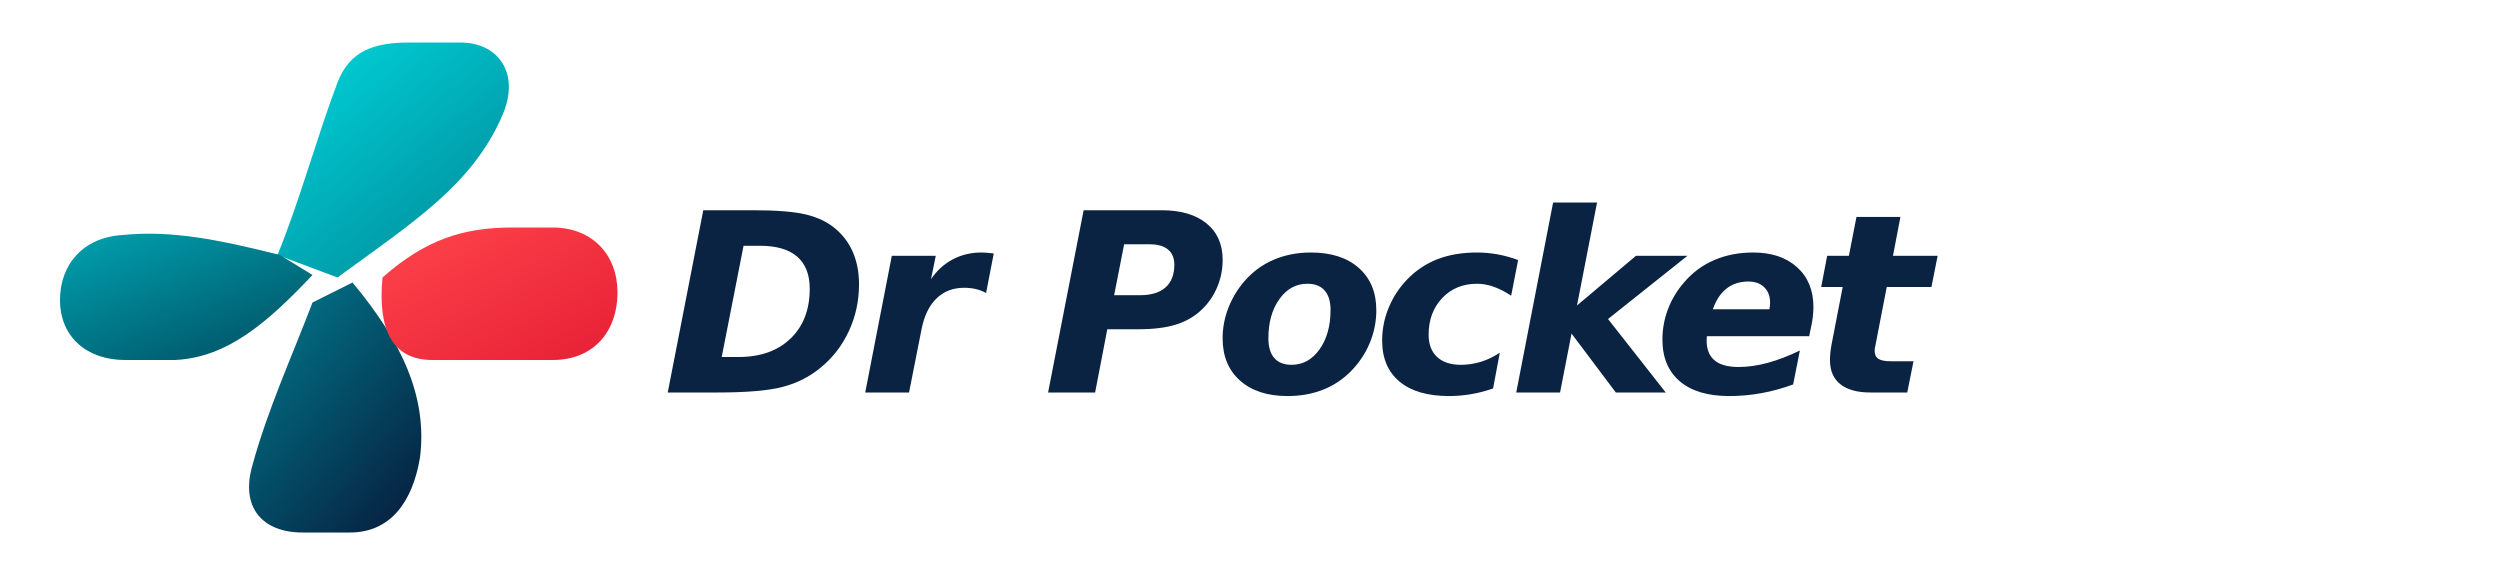
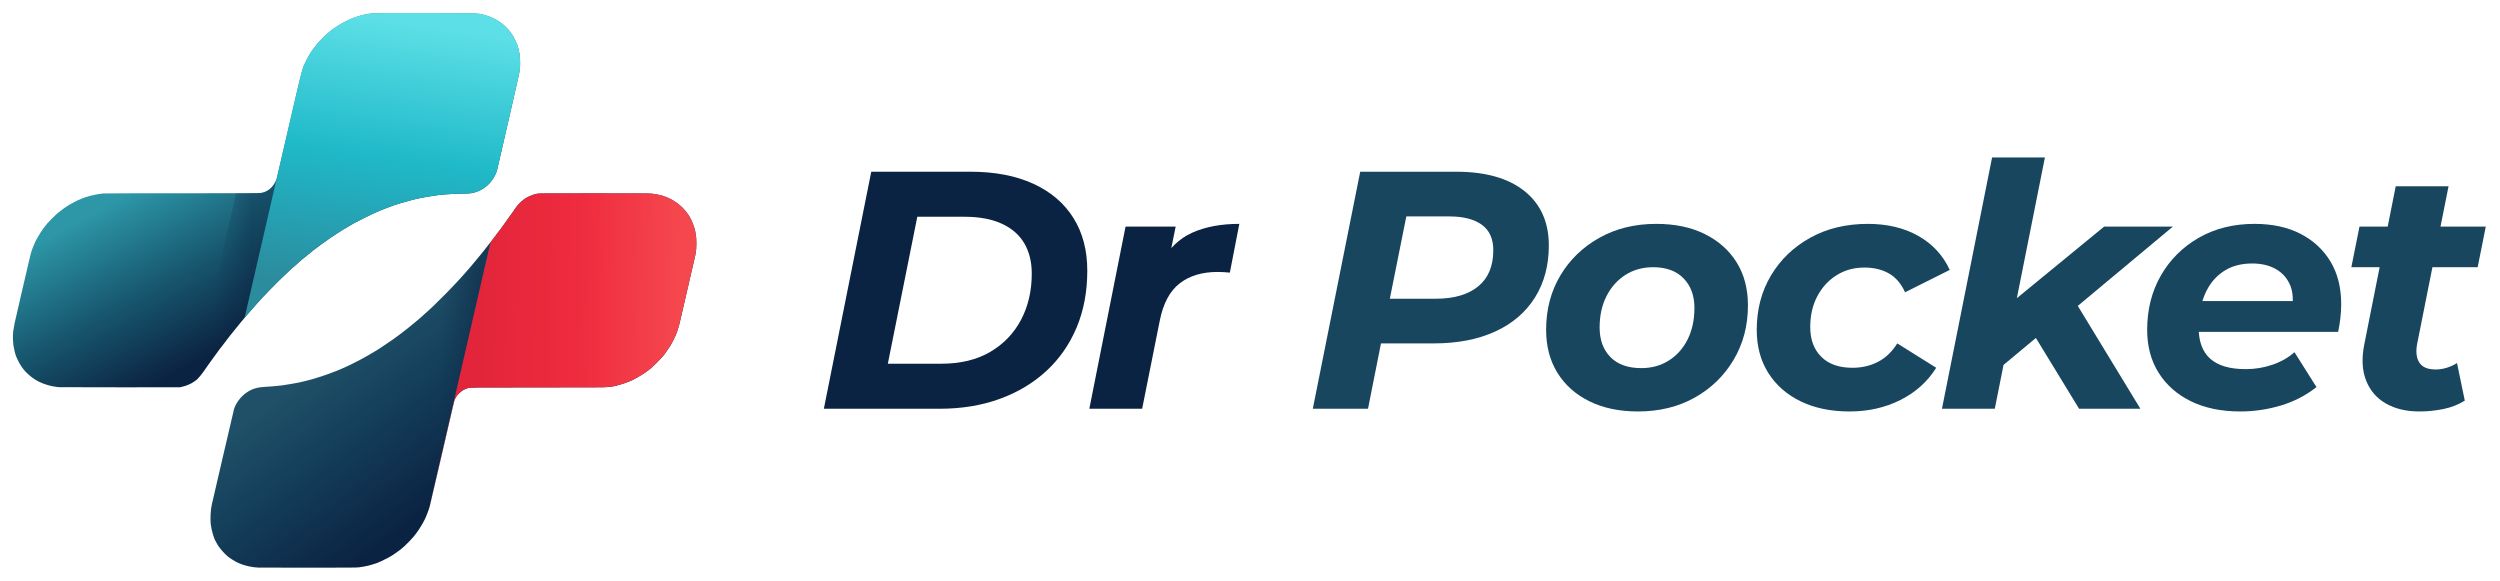
- <svg xmlns="http://www.w3.org/2000/svg" viewBox="0 0 1000 235">
-   <g transform="translate(8 8)">
-     <defs>
-       <linearGradient id="top" x1="0" y1="0" x2=".8" y2="1">
-         <stop stop-color="#00D6DC" />
-         <stop offset="1" stop-color="#008C9B" />
-       </linearGradient>
-       <linearGradient id="left" x1="0" y1="0" x2=".8" y2="1">
-         <stop stop-color="#00A3B1" />
-         <stop offset="1" stop-color="#005366" />
-       </linearGradient>
-       <linearGradient id="bottom" x1="0" y1="0" x2=".8" y2="1">
-         <stop stop-color="#007E91" />
-         <stop offset="1" stop-color="#062342" />
-       </linearGradient>
-       <linearGradient id="red" x1="0" y1="0" x2="1" y2="1">
-         <stop stop-color="#FF454B" />
-         <stop offset="1" stop-color="#E61F35" />
-       </linearGradient>
-     </defs>
-     <path d="M103 94 C112 72 119 46 127 25 C132 12 142 9 156 9 L176 9 C192 9 200 22 193 38 C181 66 157 81 127 103 Z" fill="url(#top)" />
-     <path d="M104 94 C80 88 61 84 41 86 C25 87 16 98 16 112 C16 127 27 136 42 136 L62 136 C83 135 99 121 117 102 Z" fill="url(#left)" />
-     <path d="M117 113 C109 134 99 156 93 178 C88 195 97 205 113 205 L132 205 C148 205 157 193 160 175 C163 151 153 129 133 105 Z" fill="url(#bottom)" />
-     <path d="M145 103 C162 88 177 83 197 83 L213 83 C229 83 239 94 239 109 C239 124 230 136 213 136 L165 136 C149 136 143 124 145 103 Z" fill="url(#red)" />
+ <svg xmlns="http://www.w3.org/2000/svg" viewBox="136.1 15.6 3090.5 717.6">
+   <defs>
+     <linearGradient id="dphT" gradientUnits="userSpaceOnUse" x1="582.6" y1="374.3" x2="629.7" y2="43.8">
+       <stop offset="0" stop-color="#2B8C9E" />
+       <stop offset=".5" stop-color="#1FB9C9" />
+       <stop offset="1" stop-color="#5CDFE6" />
+     </linearGradient>
+     <linearGradient id="dphL" gradientUnits="userSpaceOnUse" x1="366.4" y1="469.4" x2="261.0" y2="272.2">
+       <stop offset="0" stop-color="#0B2342" />
+       <stop offset=".5" stop-color="#185A71" />
+       <stop offset="1" stop-color="#2D97A8" />
+     </linearGradient>
+     <linearGradient id="dphN" gradientUnits="userSpaceOnUse" x1="635.5" y1="667.7" x2="502.7" y2="491.2">
+       <stop offset="0" stop-color="#0B2342" />
+       <stop offset=".5" stop-color="#123A57" />
+       <stop offset="1" stop-color="#1F5068" />
+     </linearGradient>
+     <linearGradient id="dphR" gradientUnits="userSpaceOnUse" x1="724.0" y1="372.0" x2="976.3" y2="375.0">
+       <stop offset="0" stop-color="#E2253A" />
+       <stop offset=".5" stop-color="#EF2B3F" />
+       <stop offset="1" stop-color="#F5474E" />
+     </linearGradient>
+     <linearGradient id="dphs1" gradientUnits="userSpaceOnUse" x1="400.0" y1="376" x2="446.0" y2="376">
+       <stop offset="0" stop-color="#0B2342" stop-opacity="0" />
+       <stop offset="1" stop-color="#0B2342" stop-opacity="0.38" />
+     </linearGradient>
+     <linearGradient id="dphs2" gradientUnits="userSpaceOnUse" x1="682.5" y1="376" x2="728.5" y2="376">
+       <stop offset="0" stop-color="#0B2342" stop-opacity="0" />
+       <stop offset="1" stop-color="#0B2342" stop-opacity="0.45" />
+     </linearGradient>
+     <clipPath id="dphcu">
+       <path d="M209.25,494.24C198.26,493.29 187.56,489.88 179.30,484.69C174.21,481.50 167.28,475.31 165.07,472.00C164.57,471.24 163.74,470.12 163.24,469.50C161.68,467.58 159.36,463.61 158.01,460.55C157.30,458.94 156.43,457.00 156.09,456.24C155.08,454.03 153.41,447.34 152.77,443.00C151.95,437.39 151.84,429.24 152.53,424.50C153.01,421.15 153.79,416.66 154.14,415.25C154.33,414.49 158.54,396.16 163.50,374.50C168.46,352.84 173.03,333.32 173.65,331.12C174.28,328.93 174.95,326.54 175.15,325.81C175.57,324.29 177.92,318.38 178.74,316.76C179.06,316.15 179.52,315.05 179.77,314.33C180.02,313.60 180.55,312.53 180.95,311.94C181.35,311.36 181.94,310.37 182.25,309.75C183.51,307.24 187.56,300.85 189.94,297.61C190.91,296.30 192.51,294.30 194.84,291.50C196.92,289.01 203.86,282.05 206.34,279.98C209.71,277.15 214.00,273.84 215.25,273.09C215.87,272.72 216.85,272.03 217.43,271.57C219.28,270.10 222.56,268.19 229.88,264.35C231.53,263.48 233.04,262.76 233.25,262.76C233.46,262.75 234.36,262.40 235.25,261.98C242.19,258.67 254.03,255.66 263.61,254.76C265.42,254.59 298.36,254.50 361.50,254.50C447.95,254.50 456.88,254.46 459.02,254.10C468.07,252.55 475.44,245.58 478.31,235.88C478.52,235.19 485.12,206.73 492.98,172.62C507.99,107.54 509.01,103.41 511.67,96.75C512.64,94.31 517.01,85.67 518.50,83.25C523.23,75.55 529.35,67.88 535.56,61.88C540.75,56.85 545.94,52.57 550.38,49.64C551.48,48.92 553.04,47.89 553.84,47.35C557.56,44.88 567.18,39.90 571.24,38.35C575.36,36.77 580.77,35.00 582.62,34.61C583.04,34.53 583.88,34.30 584.50,34.11C586.30,33.55 593.34,32.33 596.88,31.96C601.75,31.46 718.82,31.62 723.75,32.14C728.24,32.61 730.69,32.94 731.75,33.22C732.23,33.35 733.95,33.80 735.58,34.23C737.20,34.66 738.94,35.21 739.45,35.47C739.96,35.72 740.99,36.13 741.75,36.38C742.51,36.62 744.76,37.63 746.77,38.62C758.44,44.38 767.68,53.75 772.98,65.20C775.43,70.49 775.92,71.69 776.33,73.38C776.54,74.20 776.99,75.99 777.35,77.35C777.71,78.71 778.11,80.74 778.25,81.85C778.39,82.96 778.63,84.78 778.79,85.88C779.18,88.61 779.19,98.59 778.80,101.25C777.98,106.75 776.46,113.57 764.05,167.38C756.76,199.00 750.72,225.24 750.63,225.68C750.16,227.96 747.66,233.37 745.74,236.25C743.17,240.12 742.53,240.93 740.54,242.91C734.41,248.99 727.61,252.65 719.39,254.30C717.23,254.73 715.32,254.83 705.88,255.01C695.28,255.22 683.38,256.01 675.88,257.02C672.24,257.50 657.19,260.03 656.60,260.26C656.28,260.38 655.00,260.66 653.75,260.87C652.51,261.09 650.39,261.55 649.06,261.90C647.72,262.25 644.91,262.98 642.81,263.51C635.27,265.44 623.39,269.09 619.88,270.56C618.91,270.96 616.72,271.78 615.00,272.37C613.28,272.97 610.92,273.87 609.75,274.38C608.58,274.89 606.84,275.62 605.88,276.00C599.67,278.47 596.56,279.92 584.12,286.17C579.59,288.45 575.59,290.51 575.25,290.75C574.91,290.99 573.67,291.67 572.50,292.25C571.33,292.84 569.92,293.62 569.38,294.00C568.83,294.37 567.53,295.16 566.50,295.76C561.67,298.54 560.71,299.12 555.50,302.43C542.20,310.88 524.82,323.47 516.07,331.01C514.86,332.05 513.42,333.23 512.88,333.63C511.13,334.90 506.66,338.67 505.75,339.63C505.27,340.14 503.52,341.69 501.88,343.08C497.98,346.36 494.95,349.06 493.38,350.65C492.69,351.36 490.04,353.85 487.50,356.19C479.78,363.30 460.75,382.82 454.53,390.00C453.28,391.44 451.33,393.66 450.19,394.92C446.31,399.21 443.42,402.52 442.15,404.11C441.45,404.98 439.81,406.91 438.50,408.38C437.19,409.86 435.34,412.05 434.38,413.24C431.76,416.49 425.25,424.55 421.24,429.50C419.29,431.91 417.31,434.47 416.83,435.20C416.36,435.93 415.27,437.40 414.41,438.45C410.83,442.89 404.62,451.14 402.12,454.77C401.44,455.77 399.38,458.60 397.56,461.05C395.74,463.50 393.48,466.66 392.54,468.07C386.34,477.39 380.77,484.27 378.12,485.89C377.71,486.15 376.76,486.82 376.00,487.38C374.19,488.73 371.94,489.96 368.88,491.26C366.18,492.41 365.25,492.71 361.25,493.70L358.62,494.35L285.00,494.39C244.51,494.41 210.42,494.34 209.25,494.24Z" />
+     </clipPath>
+     <clipPath id="dphcl">
+       <path d="M455.38,717.25C445.40,716.80 434.41,713.85 427.05,709.66C424.17,708.02 420.01,705.33 418.38,704.06C413.35,700.13 406.30,691.89 404.25,687.54C403.84,686.66 403.26,685.62 402.97,685.21C400.70,682.02 397.45,670.94 396.61,663.50C395.88,657.03 396.48,645.53 397.85,639.75C398.06,638.85 404.21,612.31 411.52,580.75C418.82,549.19 425.08,522.42 425.43,521.25C427.59,514.00 434.10,505.42 440.85,500.91C448.11,496.06 453.98,494.30 464.75,493.75C470.15,493.47 475.72,493.03 480.25,492.51C481.42,492.37 483.39,492.16 484.62,492.02C487.22,491.75 504.73,488.79 505.09,488.57C505.32,488.43 506.71,488.11 511.39,487.14C513.35,486.74 518.25,485.48 520.75,484.75C521.64,484.49 523.78,483.86 525.50,483.36C530.26,481.96 542.25,477.99 543.34,477.44C543.87,477.18 545.50,476.53 546.96,476.01C551.07,474.54 553.91,473.43 556.50,472.28C557.81,471.70 559.44,470.99 560.12,470.70C568.61,467.14 586.42,457.94 594.62,452.87C596.00,452.02 597.97,450.84 599.00,450.25C600.03,449.66 601.72,448.64 602.75,448.00C603.78,447.35 604.98,446.61 605.41,446.35C606.57,445.66 618.02,437.92 620.50,436.16C626.41,431.96 631.30,428.35 633.92,426.26C636.64,424.08 638.73,422.45 641.04,420.71C642.10,419.91 643.61,418.67 644.42,417.94C645.22,417.21 646.33,416.28 646.88,415.88C648.79,414.47 658.00,406.70 658.00,406.49C658.00,406.38 659.04,405.41 660.31,404.33C666.37,399.23 677.53,388.55 687.88,377.98C697.17,368.47 707.19,357.82 709.25,355.26C710.89,353.22 714.66,348.91 717.21,346.16C718.22,345.07 719.90,343.10 720.95,341.78C721.99,340.46 723.82,338.25 725.00,336.88C726.18,335.50 727.78,333.59 728.54,332.62C729.30,331.66 730.80,329.86 731.86,328.62C732.93,327.39 734.09,325.93 734.44,325.38C734.79,324.83 737.76,321.03 741.04,316.93C744.32,312.83 747.41,308.83 747.90,308.05C748.40,307.27 749.45,305.84 750.23,304.88C752.63,301.94 758.50,294.03 760.30,291.32C761.23,289.91 763.15,287.20 764.56,285.29C769.08,279.16 771.37,275.95 773.35,272.92C775.54,269.58 779.97,264.91 783.38,262.34C787.76,259.03 793.79,256.40 800.00,255.08C802.02,254.65 805.50,254.62 870.25,254.62C926.02,254.62 938.99,254.69 941.75,254.97C947.90,255.59 955.33,257.36 959.75,259.25C963.99,261.06 965.20,261.62 966.12,262.18C966.67,262.51 968.08,263.35 969.25,264.04C976.76,268.49 983.76,275.58 988.71,283.75C991.01,287.55 994.69,296.96 995.45,301.00C996.05,304.18 996.52,307.28 996.75,309.55C997.06,312.61 997.05,321.02 996.74,323.50C996.61,324.53 996.40,326.28 996.27,327.38C996.15,328.48 995.81,330.39 995.53,331.63C994.39,336.65 976.68,413.27 976.23,415.12C975.96,416.23 975.64,417.46 975.52,417.88C975.40,418.29 975.05,419.47 974.74,420.50C973.73,423.91 972.80,426.60 972.00,428.50C971.56,429.53 970.99,430.91 970.73,431.57C969.80,433.88 965.58,441.90 964.44,443.51C964.20,443.85 962.99,445.64 961.75,447.50C958.88,451.80 957.33,453.90 955.01,456.66C952.76,459.33 943.01,469.09 941.18,470.50C940.46,471.05 938.98,472.24 937.88,473.14C936.77,474.04 935.46,475.00 934.94,475.26C934.43,475.53 933.63,476.09 933.16,476.51C931.03,478.37 915.63,487.00 914.41,487.00C914.25,487.00 913.28,487.35 912.25,487.77C908.75,489.21 905.88,490.18 902.38,491.12C900.45,491.63 898.34,492.21 897.68,492.41C895.40,493.09 894.16,493.28 886.50,494.12C883.60,494.43 871.70,494.49 801.50,494.49C722.04,494.50 717.09,494.55 714.79,495.27C712.52,495.98 710.33,496.87 709.78,497.29C709.45,497.54 709.09,497.75 708.97,497.75C708.04,497.75 703.33,501.80 701.08,504.55C700.21,505.61 698.33,509.01 697.90,510.32C697.45,511.66 697.69,510.63 682.63,575.75C667.90,639.39 667.76,639.97 667.38,641.25C667.20,641.87 666.86,643.05 666.63,643.88C666.21,645.37 664.97,648.79 663.81,651.62C663.47,652.45 662.93,653.84 662.59,654.71C661.99,656.30 660.31,659.61 658.47,662.81C656.02,667.09 655.36,668.17 654.82,668.83C654.51,669.22 653.79,670.29 653.24,671.21C652.68,672.12 651.78,673.44 651.22,674.12C650.17,675.43 648.67,677.36 647.35,679.10C645.90,681.02 638.32,688.87 636.23,690.62C635.08,691.59 633.55,692.92 632.83,693.59C631.44,694.88 628.31,697.21 625.25,699.24C624.22,699.92 622.90,700.85 622.32,701.30C620.39,702.80 612.26,707.19 607.77,709.16C606.31,709.80 604.27,710.70 603.22,711.16C602.17,711.62 601.18,712.00 601.02,712.00C600.86,712.00 599.24,712.50 597.43,713.11C595.61,713.71 593.73,714.28 593.25,714.37C592.77,714.46 592.09,714.64 591.75,714.76C590.67,715.16 583.27,716.52 579.88,716.94C576.99,717.29 569.99,717.34 518.00,717.38C485.76,717.41 457.57,717.35 455.38,717.25Z" />
+     </clipPath>
+     <clipPath id="dphct">
+       <path d="M544.22,-50 L1200,-50 L1200,800 L348.15,800 Z" />
+     </clipPath>
+     <clipPath id="dphcr">
+       <path d="M826.72,-50 L1200,-50 L1200,800 L630.65,800 Z" />
+     </clipPath>
+   </defs>
+   <path d="M209.25,494.24C198.26,493.29 187.56,489.88 179.30,484.69C174.21,481.50 167.28,475.31 165.07,472.00C164.57,471.24 163.74,470.12 163.24,469.50C161.68,467.58 159.36,463.61 158.01,460.55C157.30,458.94 156.43,457.00 156.09,456.24C155.08,454.03 153.41,447.34 152.77,443.00C151.95,437.39 151.84,429.24 152.53,424.50C153.01,421.15 153.79,416.66 154.14,415.25C154.33,414.49 158.54,396.16 163.50,374.50C168.46,352.84 173.03,333.32 173.65,331.12C174.28,328.93 174.95,326.54 175.15,325.81C175.57,324.29 177.92,318.38 178.74,316.76C179.06,316.15 179.52,315.05 179.77,314.33C180.02,313.60 180.55,312.53 180.95,311.94C181.35,311.36 181.94,310.37 182.25,309.75C183.51,307.24 187.56,300.85 189.94,297.61C190.91,296.30 192.51,294.30 194.84,291.50C196.92,289.01 203.86,282.05 206.34,279.98C209.71,277.15 214.00,273.84 215.25,273.09C215.87,272.72 216.85,272.03 217.43,271.57C219.28,270.10 222.56,268.19 229.88,264.35C231.53,263.48 233.04,262.76 233.25,262.76C233.46,262.75 234.36,262.40 235.25,261.98C242.19,258.67 254.03,255.66 263.61,254.76C265.42,254.59 298.36,254.50 361.50,254.50C447.95,254.50 456.88,254.46 459.02,254.10C468.07,252.55 475.44,245.58 478.31,235.88C478.52,235.19 485.12,206.73 492.98,172.62C507.99,107.54 509.01,103.41 511.67,96.75C512.64,94.31 517.01,85.67 518.50,83.25C523.23,75.55 529.35,67.88 535.56,61.88C540.75,56.85 545.94,52.57 550.38,49.64C551.48,48.92 553.04,47.89 553.84,47.35C557.56,44.88 567.18,39.90 571.24,38.35C575.36,36.77 580.77,35.00 582.62,34.61C583.04,34.53 583.88,34.30 584.50,34.11C586.30,33.55 593.34,32.33 596.88,31.96C601.75,31.46 718.82,31.62 723.75,32.14C728.24,32.61 730.69,32.94 731.75,33.22C732.23,33.35 733.95,33.80 735.58,34.23C737.20,34.66 738.94,35.21 739.45,35.47C739.96,35.72 740.99,36.13 741.75,36.38C742.51,36.62 744.76,37.63 746.77,38.62C758.44,44.38 767.68,53.75 772.98,65.20C775.43,70.49 775.92,71.69 776.33,73.38C776.54,74.20 776.99,75.99 777.35,77.35C777.71,78.71 778.11,80.74 778.25,81.85C778.39,82.96 778.63,84.78 778.79,85.88C779.18,88.61 779.19,98.59 778.80,101.25C777.98,106.75 776.46,113.57 764.05,167.38C756.76,199.00 750.72,225.24 750.63,225.68C750.16,227.96 747.66,233.37 745.74,236.25C743.17,240.12 742.53,240.93 740.54,242.91C734.41,248.99 727.61,252.65 719.39,254.30C717.23,254.73 715.32,254.83 705.88,255.01C695.28,255.22 683.38,256.01 675.88,257.02C672.24,257.50 657.19,260.03 656.60,260.26C656.28,260.38 655.00,260.66 653.75,260.87C652.51,261.09 650.39,261.55 649.06,261.90C647.72,262.25 644.91,262.98 642.81,263.51C635.27,265.44 623.39,269.09 619.88,270.56C618.91,270.96 616.72,271.78 615.00,272.37C613.28,272.97 610.92,273.87 609.75,274.38C608.58,274.89 606.84,275.62 605.88,276.00C599.67,278.47 596.56,279.92 584.12,286.17C579.59,288.45 575.59,290.51 575.25,290.75C574.91,290.99 573.67,291.67 572.50,292.25C571.33,292.84 569.92,293.62 569.38,294.00C568.83,294.37 567.53,295.16 566.50,295.76C561.67,298.54 560.71,299.12 555.50,302.43C542.20,310.88 524.82,323.47 516.07,331.01C514.86,332.05 513.42,333.23 512.88,333.63C511.13,334.90 506.66,338.67 505.75,339.63C505.27,340.14 503.52,341.69 501.88,343.08C497.98,346.36 494.95,349.06 493.38,350.65C492.69,351.36 490.04,353.85 487.50,356.19C479.78,363.30 460.75,382.82 454.53,390.00C453.28,391.44 451.33,393.66 450.19,394.92C446.31,399.21 443.42,402.52 442.15,404.11C441.45,404.98 439.81,406.91 438.50,408.38C437.19,409.86 435.34,412.05 434.38,413.24C431.76,416.49 425.25,424.55 421.24,429.50C419.29,431.91 417.31,434.47 416.83,435.20C416.36,435.93 415.27,437.40 414.41,438.45C410.83,442.89 404.62,451.14 402.12,454.77C401.44,455.77 399.38,458.60 397.56,461.05C395.74,463.50 393.48,466.66 392.54,468.07C386.34,477.39 380.77,484.27 378.12,485.89C377.71,486.15 376.76,486.82 376.00,487.38C374.19,488.73 371.94,489.96 368.88,491.26C366.18,492.41 365.25,492.71 361.25,493.70L358.62,494.35L285.00,494.39C244.51,494.41 210.42,494.34 209.25,494.24Z" fill="url(#dphL)" />
+   <path d="M498.22,-50 L544.22,-50 L348.15,800 L302.15,800 Z" fill="url(#dphs1)" clip-path="url(#dphcu)" />
+   <g clip-path="url(#dphcu)">
+     <path d="M544.22,-50 L1200,-50 L1200,800 L348.15,800 Z" fill="url(#dphT)" />
  </g>
-   <text x="265" y="157" fill="#0B2342" font-family="DejaVu Sans,Arial,sans-serif" font-style="oblique" font-weight="bold" font-size="100" letter-spacing="-5">Dr Pocket</text>
+   <path d="M455.38,717.25C445.40,716.80 434.41,713.85 427.05,709.66C424.17,708.02 420.01,705.33 418.38,704.06C413.35,700.13 406.30,691.89 404.25,687.54C403.84,686.66 403.26,685.62 402.97,685.21C400.70,682.02 397.45,670.94 396.61,663.50C395.88,657.03 396.48,645.53 397.85,639.75C398.06,638.85 404.21,612.31 411.52,580.75C418.82,549.19 425.08,522.42 425.43,521.25C427.59,514.00 434.10,505.42 440.85,500.91C448.11,496.06 453.98,494.30 464.75,493.75C470.15,493.47 475.72,493.03 480.25,492.51C481.42,492.37 483.39,492.16 484.62,492.02C487.22,491.75 504.73,488.79 505.09,488.57C505.32,488.43 506.71,488.11 511.39,487.14C513.35,486.74 518.25,485.48 520.75,484.75C521.64,484.49 523.78,483.86 525.50,483.36C530.26,481.96 542.25,477.99 543.34,477.44C543.87,477.18 545.50,476.53 546.96,476.01C551.07,474.54 553.91,473.43 556.50,472.28C557.81,471.70 559.44,470.99 560.12,470.70C568.61,467.14 586.42,457.94 594.62,452.87C596.00,452.02 597.97,450.84 599.00,450.25C600.03,449.66 601.72,448.64 602.75,448.00C603.78,447.35 604.98,446.61 605.41,446.35C606.57,445.66 618.02,437.92 620.50,436.16C626.41,431.96 631.30,428.35 633.92,426.26C636.64,424.08 638.73,422.45 641.04,420.71C642.10,419.91 643.61,418.67 644.42,417.94C645.22,417.21 646.33,416.28 646.88,415.88C648.79,414.47 658.00,406.70 658.00,406.49C658.00,406.38 659.04,405.41 660.31,404.33C666.37,399.23 677.53,388.55 687.88,377.98C697.17,368.47 707.19,357.82 709.25,355.26C710.89,353.22 714.66,348.91 717.21,346.16C718.22,345.07 719.90,343.10 720.95,341.78C721.99,340.46 723.82,338.25 725.00,336.88C726.18,335.50 727.78,333.59 728.54,332.62C729.30,331.66 730.80,329.86 731.86,328.62C732.93,327.39 734.09,325.93 734.44,325.38C734.79,324.83 737.76,321.03 741.04,316.93C744.32,312.83 747.41,308.83 747.90,308.05C748.40,307.27 749.45,305.84 750.23,304.88C752.63,301.94 758.50,294.03 760.30,291.32C761.23,289.91 763.15,287.20 764.56,285.29C769.08,279.16 771.37,275.95 773.35,272.92C775.54,269.58 779.97,264.91 783.38,262.34C787.76,259.03 793.79,256.40 800.00,255.08C802.02,254.65 805.50,254.62 870.25,254.62C926.02,254.62 938.99,254.69 941.75,254.97C947.90,255.59 955.33,257.36 959.75,259.25C963.99,261.06 965.20,261.62 966.12,262.18C966.67,262.51 968.08,263.35 969.25,264.04C976.76,268.49 983.76,275.58 988.71,283.75C991.01,287.55 994.69,296.96 995.45,301.00C996.05,304.18 996.52,307.28 996.75,309.55C997.06,312.61 997.05,321.02 996.74,323.50C996.61,324.53 996.40,326.28 996.27,327.38C996.15,328.48 995.81,330.39 995.53,331.63C994.39,336.65 976.68,413.27 976.23,415.12C975.96,416.23 975.64,417.46 975.52,417.88C975.40,418.29 975.05,419.47 974.74,420.50C973.73,423.91 972.80,426.60 972.00,428.50C971.56,429.53 970.99,430.91 970.73,431.57C969.80,433.88 965.58,441.90 964.44,443.51C964.20,443.85 962.99,445.64 961.75,447.50C958.88,451.80 957.33,453.90 955.01,456.66C952.76,459.33 943.01,469.09 941.18,470.50C940.46,471.05 938.98,472.24 937.88,473.14C936.77,474.04 935.46,475.00 934.94,475.26C934.43,475.53 933.63,476.09 933.16,476.51C931.03,478.37 915.63,487.00 914.41,487.00C914.25,487.00 913.28,487.35 912.25,487.77C908.75,489.21 905.88,490.18 902.38,491.12C900.45,491.63 898.34,492.21 897.68,492.41C895.40,493.09 894.16,493.28 886.50,494.12C883.60,494.43 871.70,494.49 801.50,494.49C722.04,494.50 717.09,494.55 714.79,495.27C712.52,495.98 710.33,496.87 709.78,497.29C709.45,497.54 709.09,497.75 708.97,497.75C708.04,497.75 703.33,501.80 701.08,504.55C700.21,505.61 698.33,509.01 697.90,510.32C697.45,511.66 697.69,510.63 682.63,575.75C667.90,639.39 667.76,639.97 667.38,641.25C667.20,641.87 666.86,643.05 666.63,643.88C666.21,645.37 664.97,648.79 663.81,651.62C663.47,652.45 662.93,653.84 662.59,654.71C661.99,656.30 660.31,659.61 658.47,662.81C656.02,667.09 655.36,668.17 654.82,668.83C654.51,669.22 653.79,670.29 653.24,671.21C652.68,672.12 651.78,673.44 651.22,674.12C650.17,675.43 648.67,677.36 647.35,679.10C645.90,681.02 638.32,688.87 636.23,690.62C635.08,691.59 633.55,692.92 632.83,693.59C631.44,694.88 628.31,697.21 625.25,699.24C624.22,699.92 622.90,700.85 622.32,701.30C620.39,702.80 612.26,707.19 607.77,709.16C606.31,709.80 604.27,710.70 603.22,711.16C602.17,711.62 601.18,712.00 601.02,712.00C600.86,712.00 599.24,712.50 597.43,713.11C595.61,713.71 593.73,714.28 593.25,714.37C592.77,714.46 592.09,714.64 591.75,714.76C590.67,715.16 583.27,716.52 579.88,716.94C576.99,717.29 569.99,717.34 518.00,717.38C485.76,717.41 457.57,717.35 455.38,717.25Z" fill="url(#dphN)" />
+   <path d="M780.72,-50 L826.72,-50 L630.65,800 L584.65,800 Z" fill="url(#dphs2)" clip-path="url(#dphcl)" />
+   <g clip-path="url(#dphcl)">
+     <path d="M826.72,-50 L1200,-50 L1200,800 L630.65,800 Z" fill="url(#dphR)" />
+   </g>
+   <g transform="translate(1142.4 520.9) scale(0.4186)">
+     <path d="M29.0 0.0 169.0 -700.0H462.0Q570.0 -700.0 647.5 -664.5Q725.0 -629.0 766.0 -563.5Q807.0 -498.0 807.0 -408.0Q807.0 -315.0 775.5 -240.0Q744.0 -165.0 686.0 -111.5Q628.0 -58.0 548.0 -29.0Q468.0 0.0 371.0 0.0ZM218.0 -133.0H376.0Q461.0 -133.0 520.5 -168.0Q580.0 -203.0 611.5 -263.0Q643.0 -323.0 643.0 -399.0Q643.0 -451.0 621.0 -488.5Q599.0 -526.0 554.5 -546.5Q510.0 -567.0 444.0 -567.0H305.0Z" fill="#0B2342" />
+     <path d="M813.0 0.0 920.0 -538.0H1068.0L1037.0 -385.0L1023.0 -429.0Q1059.0 -494.0 1117.0 -520.0Q1175.0 -546.0 1256.0 -546.0L1228.0 -402.0Q1218.0 -403.0 1209.5 -403.5Q1201.0 -404.0 1192.0 -404.0Q1123.0 -404.0 1079.5 -370.0Q1036.0 -336.0 1021.0 -260.0L969.0 0.0Z" fill="#0B2342" />
+     <path d="M1473.0 0.0 1613.0 -700.0H1896.0Q2027.0 -700.0 2098.5 -642.5Q2170.0 -585.0 2170.0 -482.0Q2170.0 -394.0 2129.0 -328.5Q2088.0 -263.0 2011.5 -228.0Q1935.0 -193.0 1830.0 -193.0H1603.0L1689.0 -267.0L1636.0 0.0ZM1685.0 -248.0 1628.0 -325.0H1837.0Q1917.0 -325.0 1961.5 -361.5Q2006.0 -398.0 2006.0 -468.0Q2006.0 -519.0 1972.0 -543.5Q1938.0 -568.0 1876.0 -568.0H1679.0L1765.0 -647.0Z" fill="#17465E" />
+     <path d="M2433.0 8.0Q2351.0 8.0 2290.0 -22.0Q2229.0 -52.0 2195.5 -106.0Q2162.0 -160.0 2162.0 -233.0Q2162.0 -323.0 2204.0 -393.5Q2246.0 -464.0 2319.5 -505.0Q2393.0 -546.0 2487.0 -546.0Q2570.0 -546.0 2630.5 -516.0Q2691.0 -486.0 2724.5 -432.5Q2758.0 -379.0 2758.0 -305.0Q2758.0 -216.0 2716.0 -145.0Q2674.0 -74.0 2601.0 -33.0Q2528.0 8.0 2433.0 8.0ZM2443.0 -120.0Q2489.0 -120.0 2524.5 -142.5Q2560.0 -165.0 2580.0 -205.0Q2600.0 -245.0 2600.0 -298.0Q2600.0 -352.0 2568.0 -385.0Q2536.0 -418.0 2478.0 -418.0Q2432.0 -418.0 2396.5 -395.5Q2361.0 -373.0 2340.5 -333.0Q2320.0 -293.0 2320.0 -240.0Q2320.0 -185.0 2352.0 -152.5Q2384.0 -120.0 2443.0 -120.0Z" fill="#17465E" />
+     <path d="M3058.0 8.0Q2975.0 8.0 2913.5 -22.0Q2852.0 -52.0 2818.0 -106.0Q2784.0 -160.0 2784.0 -233.0Q2784.0 -323.0 2826.0 -393.5Q2868.0 -464.0 2942.0 -505.0Q3016.0 -546.0 3112.0 -546.0Q3198.0 -546.0 3261.0 -510.5Q3324.0 -475.0 3354.0 -410.0L3222.0 -344.0Q3205.0 -382.0 3174.5 -399.5Q3144.0 -417.0 3102.0 -417.0Q3056.0 -417.0 3020.0 -394.5Q2984.0 -372.0 2963.0 -332.5Q2942.0 -293.0 2942.0 -241.0Q2942.0 -186.0 2974.5 -153.5Q3007.0 -121.0 3067.0 -121.0Q3108.0 -121.0 3142.0 -138.5Q3176.0 -156.0 3199.0 -193.0L3314.0 -121.0Q3276.0 -60.0 3208.5 -26.0Q3141.0 8.0 3058.0 8.0Z" fill="#17465E" />
+     <path d="M3487.0 -108.0 3521.0 -301.0 3810.0 -538.0H4013.0L3712.0 -287.0L3625.0 -223.0ZM3331.0 0.0 3479.0 -742.0H3635.0L3487.0 0.0ZM3736.0 0.0 3598.0 -226.0 3707.0 -345.0 3917.0 0.0Z" fill="#17465E" />
+     <path d="M4212.0 8.0Q4128.0 8.0 4066.5 -22.0Q4005.0 -52.0 3971.0 -106.0Q3937.0 -160.0 3937.0 -233.0Q3937.0 -323.0 3977.5 -393.5Q4018.0 -464.0 4089.5 -505.0Q4161.0 -546.0 4254.0 -546.0Q4333.0 -546.0 4390.0 -516.5Q4447.0 -487.0 4478.5 -434.5Q4510.0 -382.0 4510.0 -309.0Q4510.0 -288.0 4507.5 -267.0Q4505.0 -246.0 4501.0 -227.0H4056.0L4072.0 -318.0H4428.0L4364.0 -290.0Q4372.0 -335.0 4359.0 -365.5Q4346.0 -396.0 4317.0 -412.5Q4288.0 -429.0 4247.0 -429.0Q4196.0 -429.0 4160.5 -404.5Q4125.0 -380.0 4107.0 -337.0Q4089.0 -294.0 4089.0 -240.0Q4089.0 -178.0 4123.5 -147.5Q4158.0 -117.0 4228.0 -117.0Q4269.0 -117.0 4307.0 -130.0Q4345.0 -143.0 4372.0 -167.0L4437.0 -64.0Q4390.0 -27.0 4331.5 -9.5Q4273.0 8.0 4212.0 8.0Z" fill="#17465E" />
+     <path d="M4741.0 8.0Q4683.0 8.0 4642.0 -15.5Q4601.0 -39.0 4583.5 -83.5Q4566.0 -128.0 4578.0 -189.0L4671.0 -657.0H4827.0L4734.0 -190.0Q4728.0 -156.0 4741.0 -136.0Q4754.0 -116.0 4789.0 -116.0Q4805.0 -116.0 4821.5 -121.0Q4838.0 -126.0 4852.0 -135.0L4875.0 -24.0Q4846.0 -6.0 4811.0 1.0Q4776.0 8.0 4741.0 8.0ZM4540.0 -418.0 4564.0 -538.0H4937.0L4913.0 -418.0Z" fill="#17465E" />
+   </g>
</svg>
